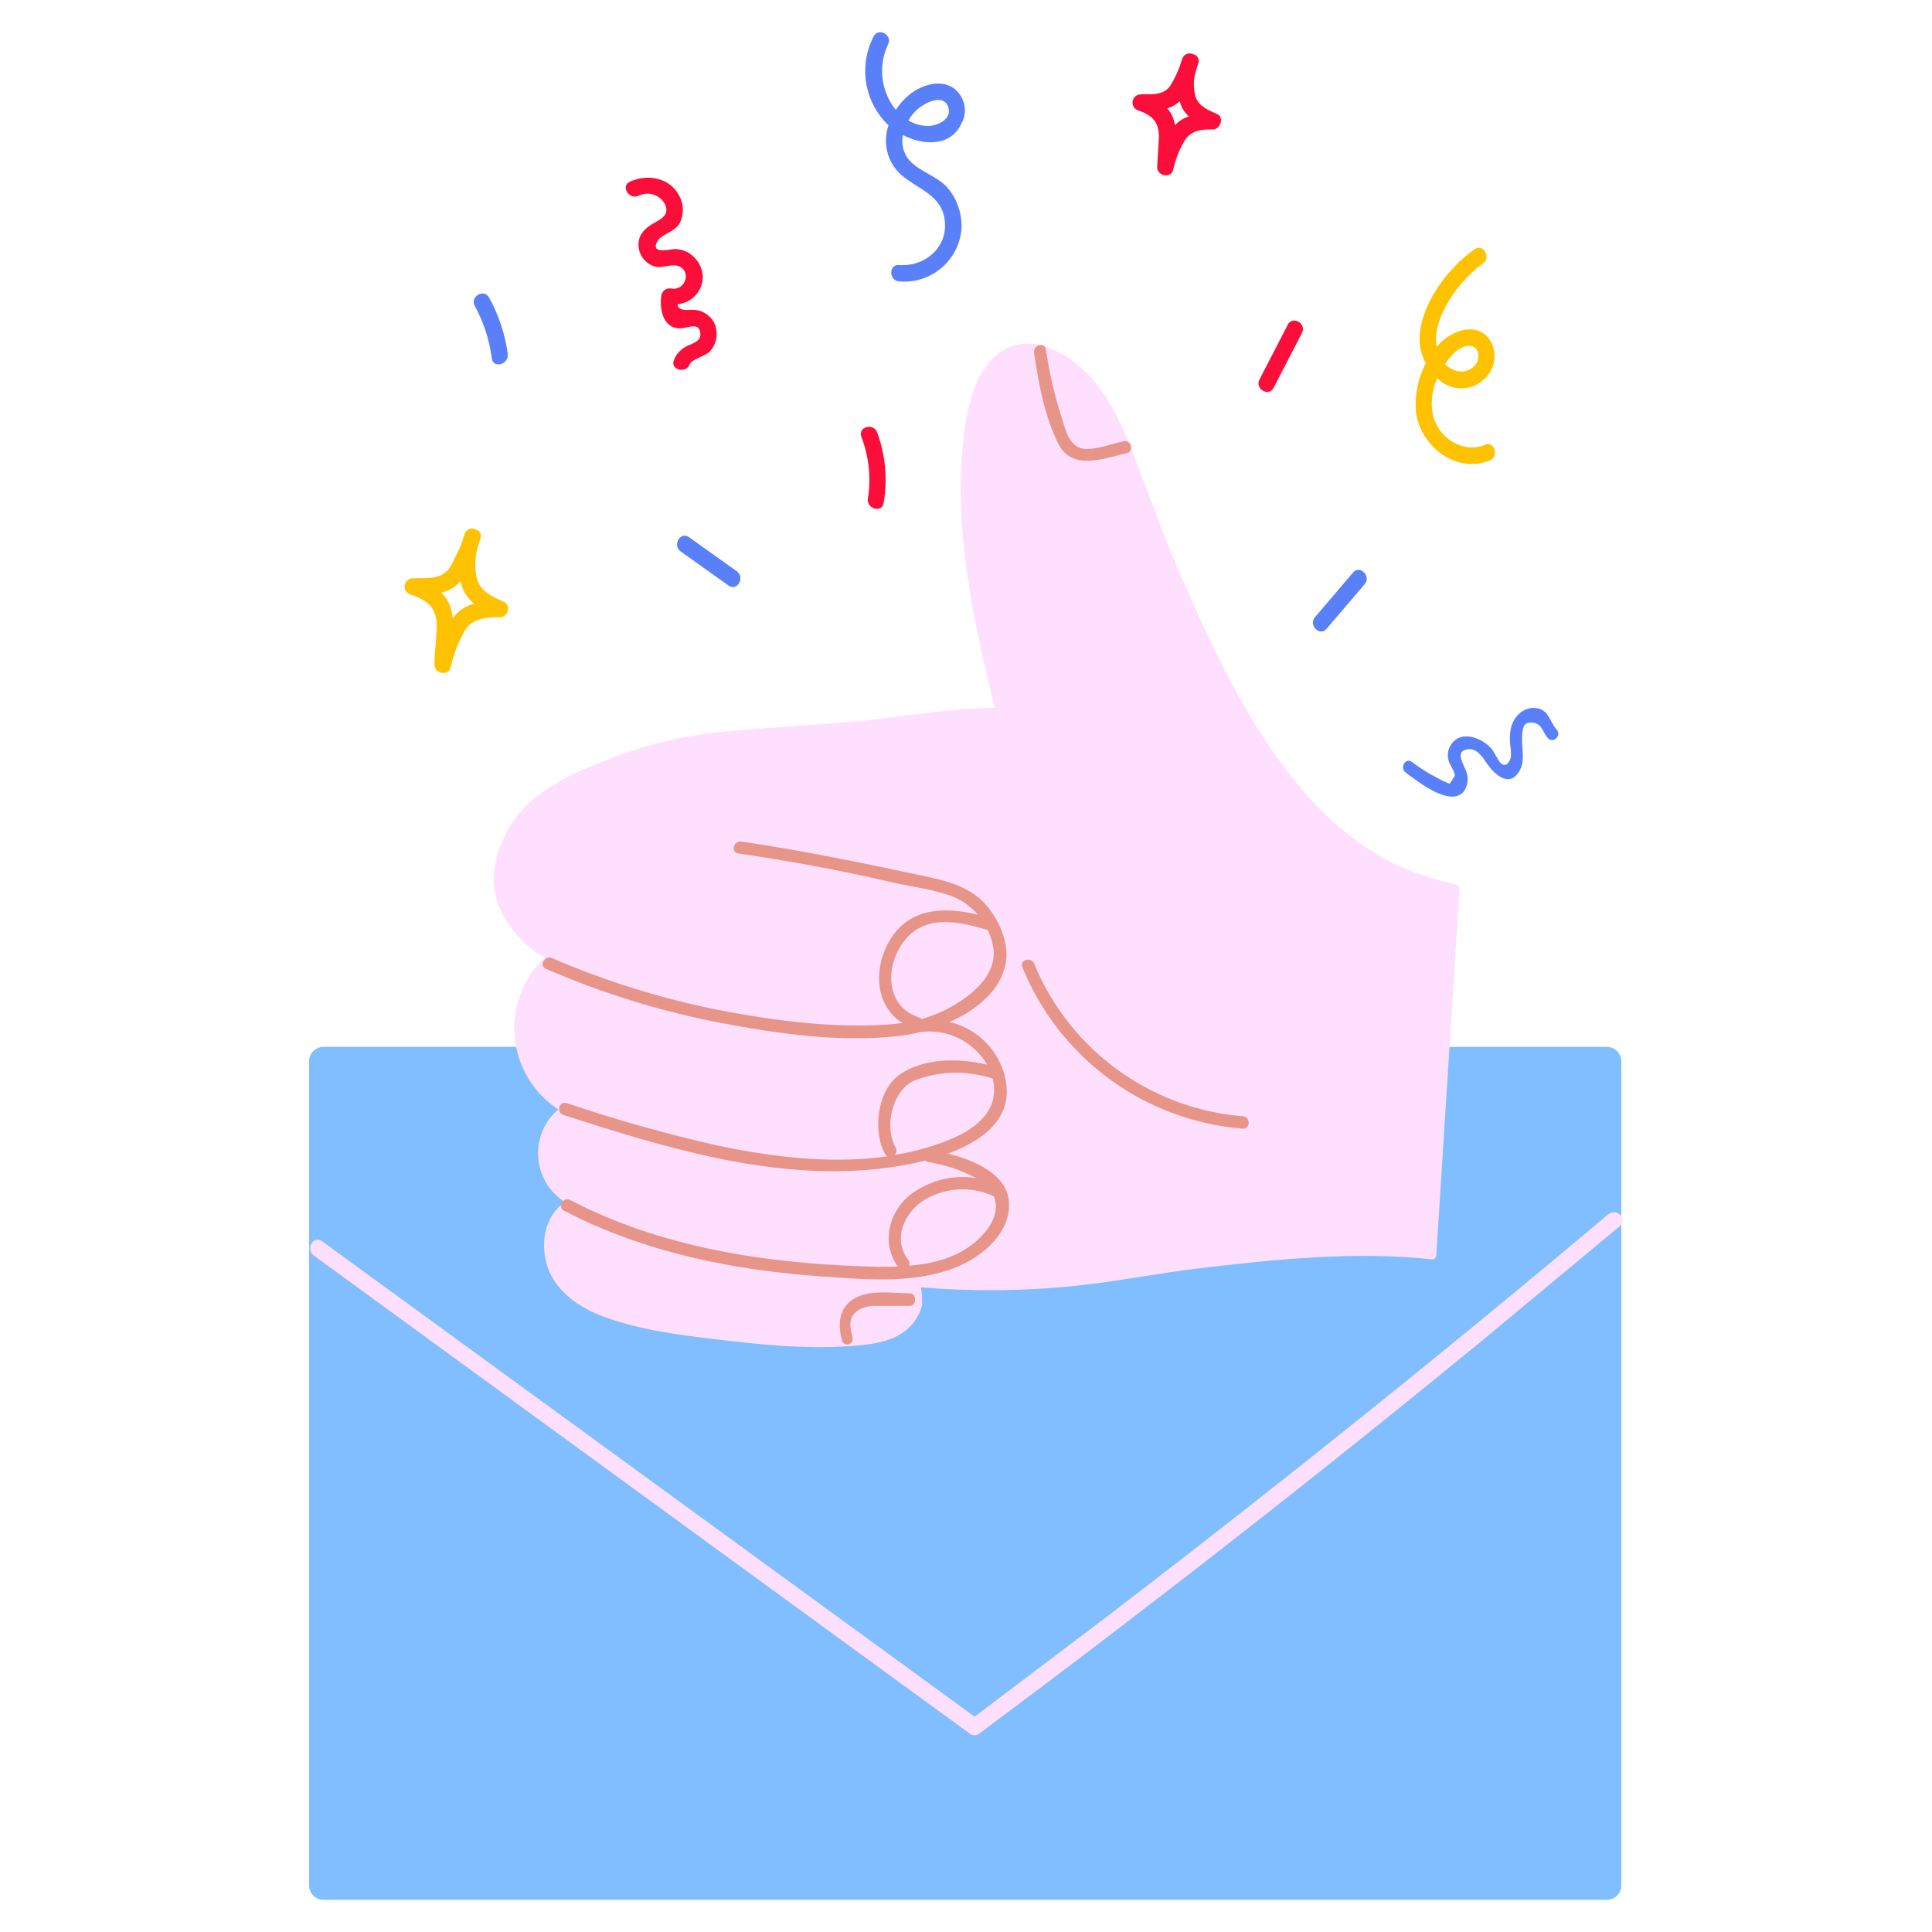
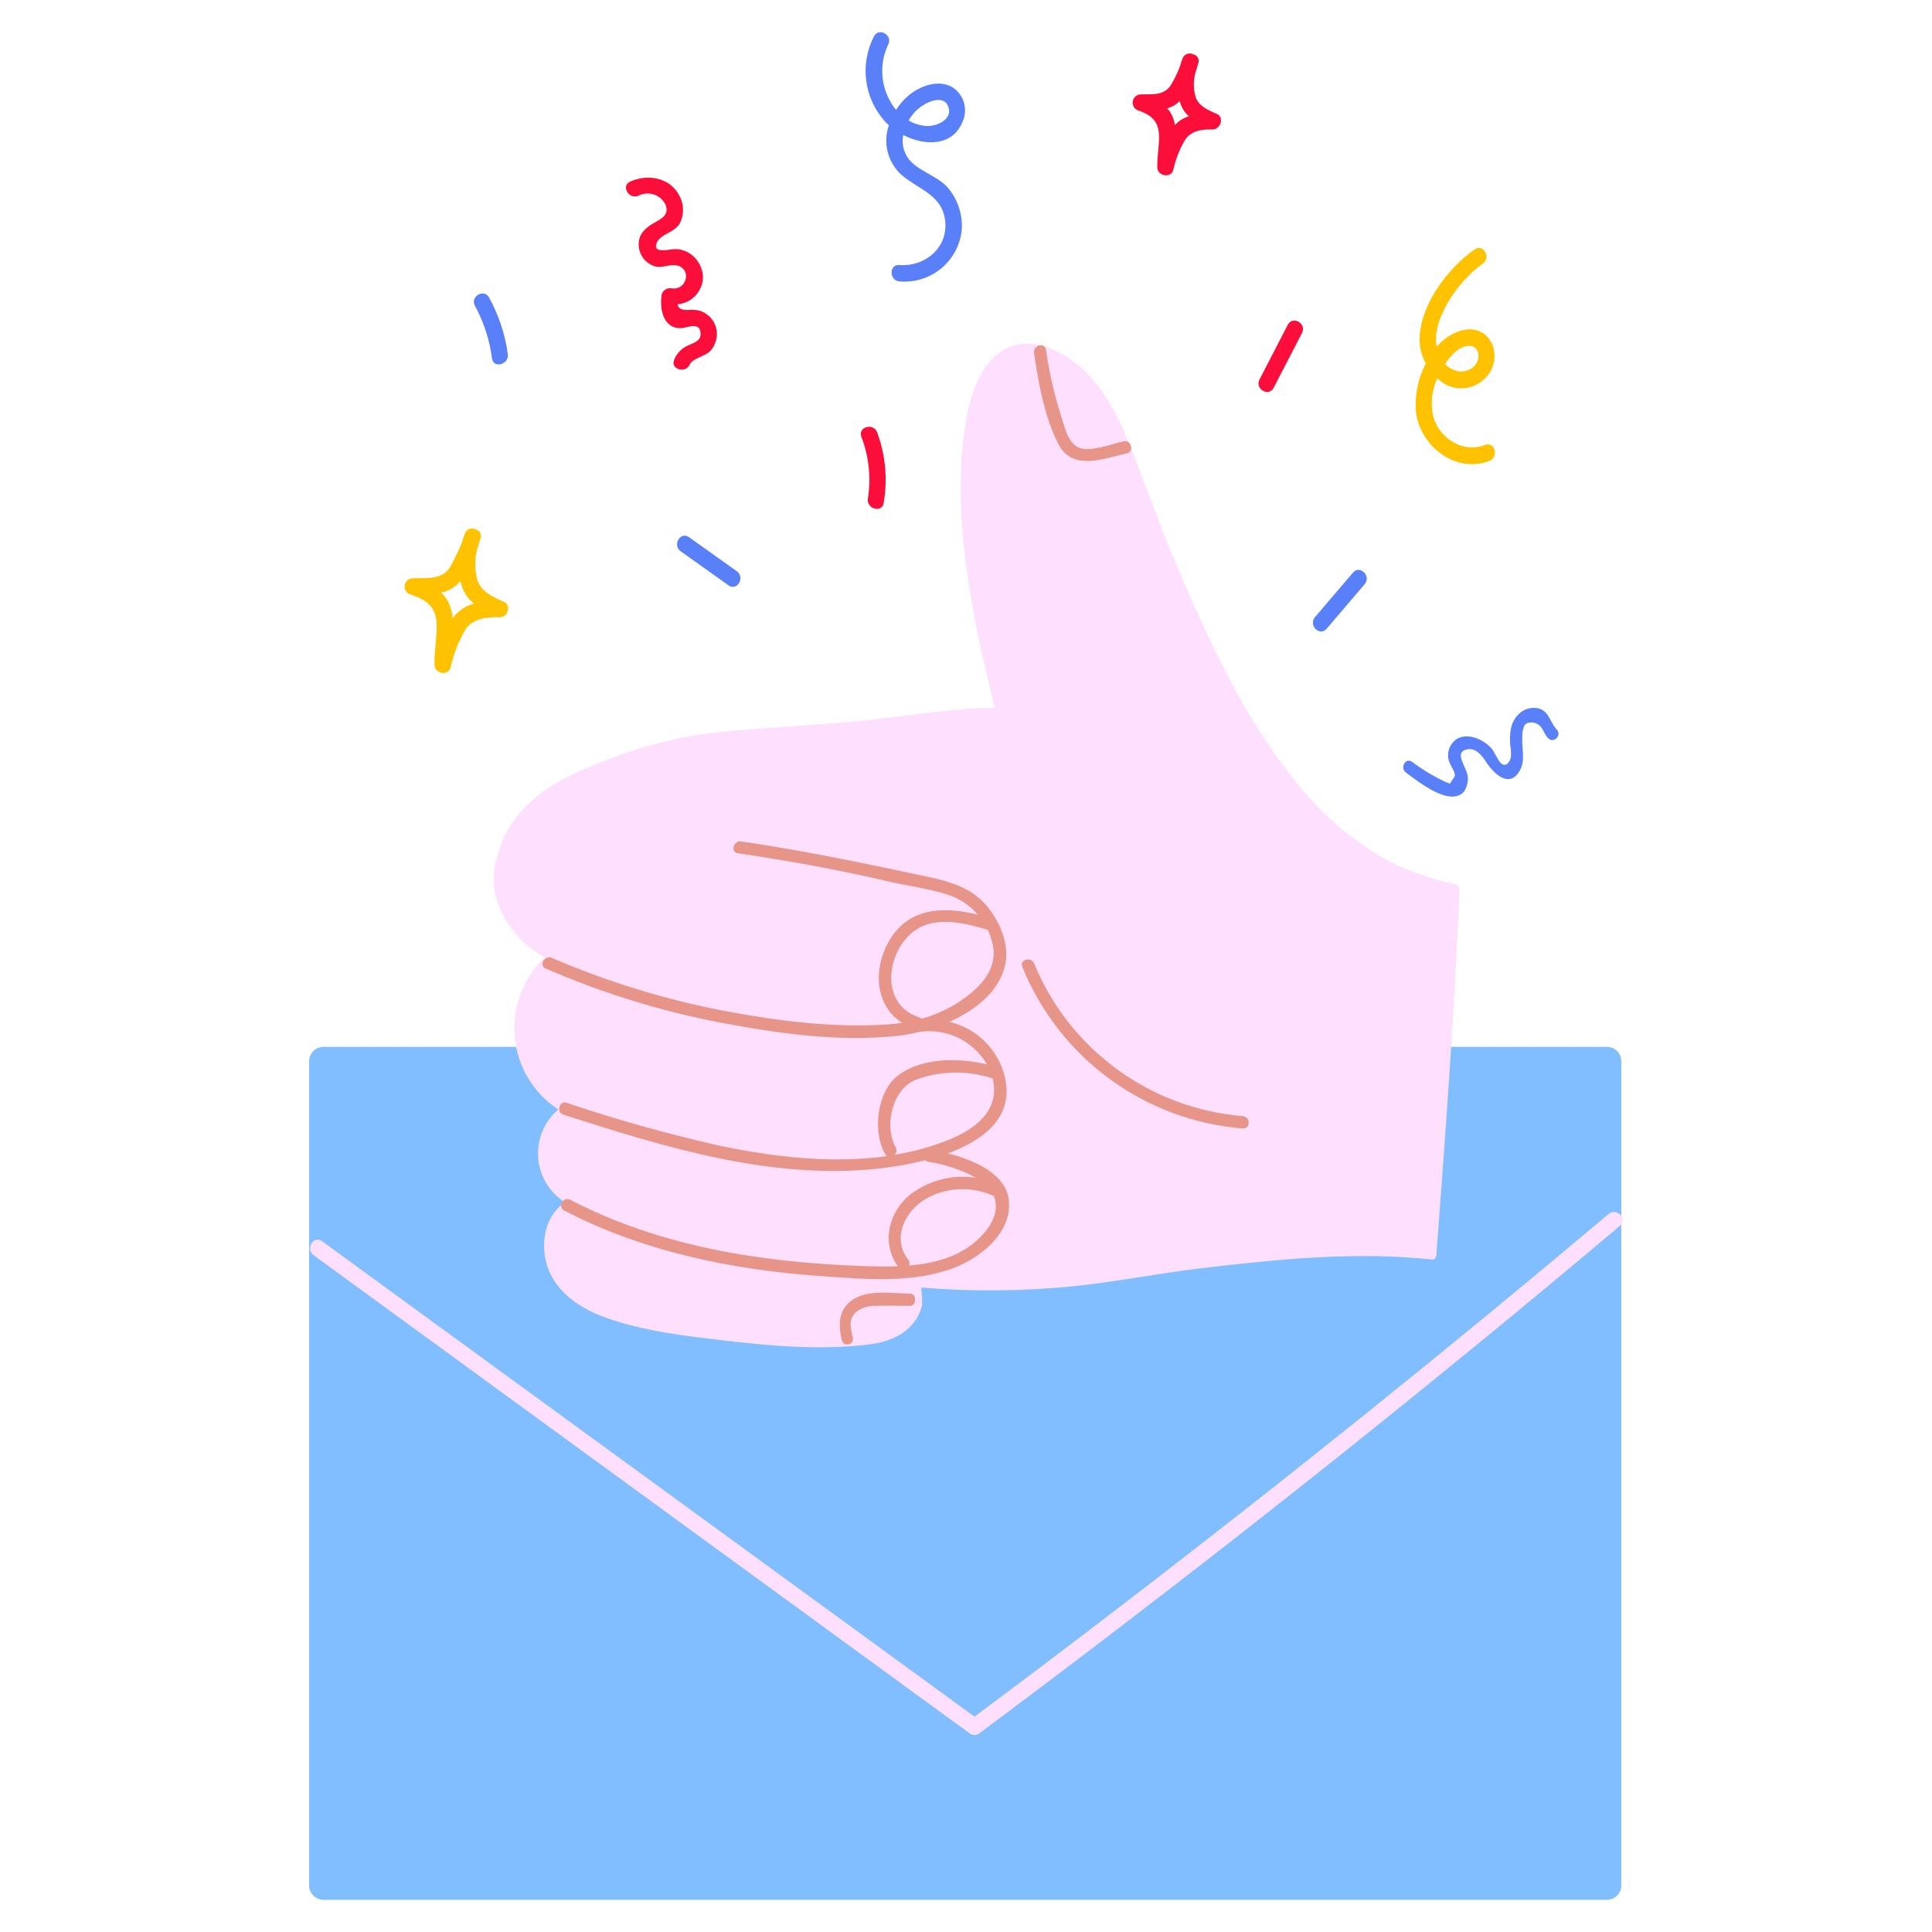
- <svg xmlns="http://www.w3.org/2000/svg" width="108" height="108" fill="none">
-   <path d="M89.835 58.522H18.076a.8.8 0 0 0-.796.796v46.085c.001.21.085.413.234.562a.8.8 0 0 0 .562.234h71.76a.8.8 0 0 0 .562-.234c.15-.15.233-.35.234-.562V59.32a.8.8 0 0 0-.796-.796h0z" fill="#80beff" />
-   <path d="M28.176 33.645c-.657-.292-1.347-.584-1.526-1.347a3.62 3.62 0 0 1 .02-1.599l.18-.576c.024-.052.035-.108.034-.165a.38.38 0 0 0-.147-.294.38.38 0 0 0-.153-.072.43.43 0 0 0-.378-.007c-.06.028-.112.068-.153.12s-.07.1-.086.174c-.06.15-.108.302-.146.458-.166.418-.385.823-.576 1.214-.445.89-1.32.75-2.183.776a.46.46 0 0 0-.441.401.46.46 0 0 0 .322.502c.882.3 1.44.677 1.466 1.666.02.763-.14 1.512-.12 2.276.013.498.8.644.902.12a7.5 7.5 0 0 1 .816-2.084c.392-.644 1.254-.723 1.95-.703.416.012.642-.665.217-.857zm-2.68.684c-.067.07-.13.146-.186.226a2.95 2.95 0 0 0-.153-.677 1.93 1.93 0 0 0-.496-.751c.418-.085.794-.3 1.068-.637.007-.007.013-.013.013-.02.02.1.047.193.072.285a2.1 2.1 0 0 0 .684.989 2.15 2.15 0 0 0-1.003.584v.001z" fill="#ffc200" />
-   <path d="M68.03 6.372c-.478-.212-1.028-.432-1.2-.97a2.59 2.59 0 0 1 .007-1.387l.14-.458a.38.38 0 0 0-.265-.524c-.06-.03-.124-.046-.2-.047a.44.44 0 0 0-.434.332 3.04 3.04 0 0 0-.12.372 6.21 6.21 0 0 1-.497 1.035c-.385.637-1.05.53-1.705.55a.46.46 0 0 0-.444.4.46.46 0 0 0 .324.502c.8.272 1.154.657 1.148 1.512l-.1 1.66c.007.504.8.644.903.12.122-.542.32-1.064.6-1.55.338-.617.95-.697 1.612-.684.424 0 .657-.678.232-.864zm-2.343.612c-.03-.144-.074-.297-.133-.445-.07-.178-.173-.34-.305-.478.263-.077.502-.218.697-.4l.06.192a1.64 1.64 0 0 0 .451.657 1.7 1.7 0 0 0-.77.485h0zm-25.673 11.28c-.07-.22-.193-.417-.36-.575s-.37-.274-.6-.334a2.28 2.28 0 0 0-.637-.027c-.37 0-.518-.108-.55-.32a1.55 1.55 0 0 0 1.42-1.553c-.013-.252-.084-.497-.207-.716s-.295-.408-.503-.55a1.51 1.51 0 0 0-.803-.265c-.345-.006-1.347.3-1.068-.358.212-.498 1.002-.558 1.294-1.095a1.66 1.66 0 0 0 .013-1.44c-.5-1.095-1.778-1.332-2.794-.882-.537.24-.072 1.03.464.8a1.12 1.12 0 0 1 1.48.445c.292.617-.192.843-.643 1.095-.498.28-.876.677-.823 1.287a1.27 1.27 0 0 0 .922 1.128c.405.106.856-.153 1.24-.046.823.22.498 1.393-.312 1.274a.47.47 0 0 0-.208-.003.49.49 0 0 0-.19.087.46.46 0 0 0-.134.16.47.47 0 0 0-.053.201c-.1.803.152 1.872 1.168 1.772.332-.033 1.015-.365 1.022.338.007.405-.438.504-.703.637a1.44 1.44 0 0 0-.776.803c-.226.544.663.783.882.246.133-.32.87-.45 1.128-.73a1.41 1.41 0 0 0 .319-1.367z" fill="#fb0e39" />
-   <path d="M28.388 19.796c-.154-1.1-.5-2.182-1.05-3.164-.285-.518-1.075-.053-.8.464a8.4 8.4 0 0 1 .954 2.945c.08.577.964.332.884-.245z" fill="#5a80f9" />
-   <path d="M71.99 18.15l-1.586 3.065c-.272.525.517.99.79.465l1.586-3.066c.28-.524-.518-.99-.8-.464z" fill="#fb0e39" />
-   <path d="M41.188 31.932l-2.674-1.904c-.485-.345-.942.45-.464.8l2.674 1.904c.484.346.942-.444.464-.8zm34.448.074l-2.13 2.495c-.378.445.265 1.102.65.65l2.13-2.495c.383-.445-.267-1.102-.65-.65zM87.02 40.78c-.365-.378-.405-.962-.956-1.16a1.19 1.19 0 0 0-.64-.006c-.2.057-.4.172-.548.33-.464.445-.5 1.082-.458 1.685a2.76 2.76 0 0 1 .04.697c-.04.173-.186.525-.465.405-.212-.086-.432-.657-.6-.856-.55-.67-1.865-1.135-2.356-.113a1.08 1.08 0 0 0-.079.677c.046.298.37.657.365.936l-.286.438a4.93 4.93 0 0 1-.504-.225l-.558-.3a11.07 11.07 0 0 1-1.048-.697c-.36-.266-.703.332-.345.597.644.47 2.455 1.95 3.24 1.068a1.22 1.22 0 0 0 .093-1.247c-.146-.385-.57-1.002.106-1.12.504-.086.823.378 1.07.75.425.63 1.28 1.46 1.858.438.305-.538.126-1.148.133-1.732.006-.245-.007-.8.272-.916a.7.7 0 0 1 .743.173c.172.192.24.464.432.663.3.326.794-.165.482-.483z" fill="#5a80f9" />
-   <path d="M83.013 24.873c-1.28.498-2.667-.432-2.926-1.74a3.37 3.37 0 0 1 .259-1.99 1.86 1.86 0 0 0 2.528.132c1.3-1.03.597-3.278-1.188-2.8a2.82 2.82 0 0 0-1.374.909 2.4 2.4 0 0 1-.006-.843c.232-1.4 1.44-3.006 2.588-3.81.478-.338.02-1.135-.465-.8-1.52 1.062-3.112 3.18-3.072 5.116.014.44.132.87.345 1.254a5.01 5.01 0 0 0-.551 2.721c.24 1.898 2.2 3.464 4.114 2.727.538-.212.3-1.102-.252-.89zm-.915-5.54c.57-.013.67.617.418 1.008-.127.178-.308.31-.516.378s-.433.065-.64-.006a1.38 1.38 0 0 1-.584-.36c.326-.496.797-1 1.322-1.02z" fill="#ffc200" />
-   <path d="M53.8 6.804a1.54 1.54 0 0 0-.584-1.938c-.77-.432-1.752-.08-2.39.432-.292.24-.545.525-.75.843-.41-.506-.667-1.116-.744-1.762s.03-1.3.307-1.888c.28-.518-.51-.982-.8-.465a4.21 4.21 0 0 0 .591 4.738c.075.085.154.164.24.24-.17.482-.192 1.004-.065 1.5s.4.94.78 1.28c.976.836 2.304 1.116 2.435 2.62.133 1.473-1.16 2.52-2.56 2.41-.59-.046-.584.87 0 .916a3.21 3.21 0 0 0 3.484-2.893 3.31 3.31 0 0 0-.77-2.336c-.624-.723-1.764-.936-2.283-1.732-.226-.364-.304-.8-.22-1.22 1.18.61 2.747.663 3.318-.744zm-2.482-.723c.385-.332 1.38-.85 1.672-.14.305.743-.677 1.14-1.214 1.1-.35-.025-.69-.13-.995-.305.142-.247.324-.47.538-.657h0z" fill="#5a80f9" />
-   <path d="M49.032 24.17c-.205-.55-1.088-.312-.882.246.424 1.1.55 2.292.365 3.456-.093.576.796.828.882.245a7.62 7.62 0 0 0-.365-3.947h0z" fill="#fb0e39" />
-   <path d="M81.414 49.445a15.43 15.43 0 0 1-3.789-1.307c-1.906-1.053-3.59-2.464-4.963-4.154-3.013-3.596-5.057-8.09-6.888-12.37-.902-2.1-1.652-4.273-2.488-6.403-.624-1.593-1.374-3.212-2.608-4.428-1.075-1.055-2.874-2.057-4.38-1.32-1.646.803-2.183 3.046-2.395 4.685-.67 5.202.484 10.385 1.7 15.42-2.25.006-4.506.405-6.735.65-2.66.292-5.335.398-8.003.644A24.25 24.25 0 0 0 34.4 42.3c-2.376.902-4.924 1.924-6.125 4.32-.623 1.248-.922 2.6-.424 3.942.498 1.26 1.417 2.308 2.6 2.966-.596.564-1.057 1.255-1.348 2.022s-.404 1.6-.332 2.408.33 1.608.752 2.31.998 1.303 1.684 1.752c-.385.33-.687.743-.882 1.2s-.278.973-.242 1.478.2.994.45 1.428a3.23 3.23 0 0 0 1.045 1.072c-1.015.677-1.327 1.998-1.088 3.18.338 1.692 1.825 2.714 3.358 3.264 2.15.77 4.545 1.042 6.8 1.3 2.542.3 5.23.518 7.784.22.976-.113 1.977-.405 2.615-1.2a2.55 2.55 0 0 0 .498-1.015 5.31 5.31 0 0 0-.06-.982c2.86.236 5.733.21 8.587-.08 2.356-.246 4.685-.717 7.034-.995 4.248-.504 8.686-.956 12.953-.49.133.013.22-.12.232-.232l1.3-20.498c-.001-.053-.02-.104-.05-.146s-.077-.073-.127-.09h0z" fill="#fedffd" />
-   <path d="M69.47 62.4a13.84 13.84 0 0 1-11.658-8.526c-.16-.405-.828-.233-.664.186a14.54 14.54 0 0 0 12.323 9.031c.445.027.438-.657 0-.7zm-13.072 4.733c-.146-1.512-1.944-2.276-3.4-2.648 2.103-.776 3.856-2.15 3.106-4.56a4.16 4.16 0 0 0-3.026-2.794c1.512-.67 2.867-1.76 3.145-3.298.2-1.108-.36-2.37-1.062-3.2-.843-.988-2.024-1.34-3.25-1.606-3.477-.743-6.94-1.467-10.465-1.984-.432-.066-.617.597-.186.664 2.834.418 5.627.922 8.414 1.572 1.108.26 2.243.392 3.324.743.647.208 1.224.592 1.666 1.108-1.958-.47-3.988-.4-5.057 1.665-.8 1.566-.604 3.477.836 4.392a13.36 13.36 0 0 1-.743.079c-2.966.212-6.058-.166-8.972-.7a46.26 46.26 0 0 1-9.867-3.006c-.405-.172-.756.418-.345.597a46.44 46.44 0 0 0 9.756 3.02c3.204.612 6.7 1.108 9.972.736a8.72 8.72 0 0 0 1.2-.226h.046a3.75 3.75 0 0 1 3.689 1.825c-1.6-.37-3.623-.385-4.957.612-1.188.882-1.447 3.145-.743 4.392a.53.53 0 0 0 .113.126c-3.145.445-6.496.027-9.5-.612a84.21 84.21 0 0 1-8.413-2.367c-.424-.14-.604.53-.186.663 5.634 1.812 11.566 3.65 17.558 3.02a19.56 19.56 0 0 0 2.674-.47c.047.046.108.076.172.086a8.19 8.19 0 0 1 2.654.889c-.634-.097-1.28-.067-1.902.088a4.84 4.84 0 0 0-1.72.814c-1.26.975-1.68 2.727-.743 4.048-.737.026-1.467.006-2.163-.02-5.554-.212-11.16-1.102-16.145-3.696-.4-.206-.743.392-.345.597 4.48 2.33 9.463 3.33 14.466 3.676 2.33.16 4.725.385 6.98-.345 1.612-.5 3.602-1.97 3.417-3.875zm-5.03-10.26c-1.865-.604-1.898-2.82-.876-4.2 1.18-1.6 3.08-1.174 4.725-.684a4.17 4.17 0 0 1 .279.823c.305 1.407-.756 2.455-1.845 3.18a7.66 7.66 0 0 1-2.13.97.48.48 0 0 0-.153-.085v-.001zm-1.294 7.286c-.67-1.18-.2-3.225 1.07-3.77 1.377-.523 2.9-.56 4.293-.108.02.007.033.007.053.013.425 1.7-.856 2.754-2.296 3.364a13.78 13.78 0 0 1-3.18.902c.054-.05.1-.117.1-.2s-.004-.148-.04-.2h0zm4.95 4.765c-1.075 1.254-2.614 1.698-4.207 1.83.023-.058.03-.12.02-.18s-.038-.118-.078-.164c-.9-1.174-.166-2.714.982-3.37a4.13 4.13 0 0 1 3.816-.166c.265.632.06 1.362-.53 2.052v-.001zM50.856 72.3c-.97-.007-2.276-.24-3.16.324-.8.518-.864 1.368-.637 2.3.01.04.03.08.056.113s.06.062.096.082.078.034.12.038.085 0 .126-.012.078-.033.1-.06.06-.06.078-.1.03-.08.033-.122-.003-.085-.017-.125c-.133-.55-.252-1.055.26-1.453A1.78 1.78 0 0 1 48.985 73h1.872c.404.001.404-.7-.001-.7zm11.952-47.636c-.657.146-1.4.438-2.083.432-.95-.007-1.155-1.055-1.387-1.785a23.09 23.09 0 0 1-.869-3.776c-.066-.438-.73-.252-.663.186.245 1.672.576 3.543 1.347 5.07.783 1.553 2.508.843 3.836.544.43-.107.252-.77-.18-.67z" fill="#e89589" />
-   <path d="M89.92 67.865c-9.038 7.61-18.25 15-27.638 22.197l-7.8 5.9L17.997 69.38c-.478-.345-.936.445-.464.8l36.71 26.755a.45.45 0 0 0 .464 0 766.95 766.95 0 0 0 28.109-21.964l7.75-6.444c.458-.378-.2-1.028-.644-.65z" fill="#fedffd" />
+ <svg xmlns="http://www.w3.org/2000/svg" width="108" height="108" viewBox="0 0 108 108" fill="none">
+   <path d="M89.835 58.522H18.076C17.865 58.523 17.663 58.607 17.514 58.756C17.365 58.905 17.281 59.108 17.28 59.319V105.404C17.281 105.615 17.365 105.817 17.514 105.966C17.663 106.115 17.865 106.199 18.076 106.2H89.835C90.046 106.199 90.248 106.115 90.397 105.966C90.546 105.817 90.63 105.615 90.631 105.404V59.319C90.63 59.108 90.546 58.905 90.397 58.756C90.248 58.607 90.046 58.523 89.835 58.522V58.522Z" fill="#80BEFF" />
+   <path d="M28.176 33.645C27.519 33.353 26.829 33.061 26.649 32.298C26.537 31.77 26.544 31.224 26.669 30.699C26.741 30.493 26.802 30.294 26.849 30.123C26.873 30.071 26.885 30.015 26.884 29.958C26.883 29.901 26.869 29.845 26.844 29.794C26.818 29.743 26.782 29.699 26.737 29.664C26.692 29.629 26.64 29.604 26.584 29.592C26.526 29.562 26.462 29.546 26.396 29.545C26.331 29.544 26.266 29.557 26.206 29.585C26.147 29.612 26.094 29.653 26.053 29.703C26.012 29.754 25.982 29.814 25.967 29.878C25.907 30.026 25.859 30.18 25.821 30.335C25.655 30.753 25.436 31.158 25.245 31.55C24.8 32.439 23.924 32.3 23.062 32.326C22.953 32.33 22.848 32.372 22.767 32.445C22.687 32.519 22.634 32.618 22.62 32.727C22.606 32.835 22.63 32.945 22.689 33.037C22.748 33.128 22.838 33.196 22.942 33.228C23.825 33.527 24.382 33.905 24.409 34.894C24.429 35.657 24.269 36.406 24.289 37.17C24.302 37.668 25.079 37.814 25.192 37.289C25.358 36.558 25.633 35.856 26.008 35.206C26.399 34.562 27.262 34.483 27.959 34.502C28.375 34.514 28.601 33.837 28.176 33.645ZM25.495 34.329C25.428 34.4 25.366 34.475 25.309 34.555C25.285 34.324 25.234 34.097 25.156 33.878C25.052 33.592 24.882 33.335 24.66 33.128C25.078 33.042 25.454 32.818 25.728 32.49C25.735 32.484 25.741 32.477 25.741 32.471C25.761 32.57 25.788 32.663 25.813 32.756C25.94 33.145 26.178 33.489 26.497 33.745C26.116 33.844 25.769 34.046 25.495 34.328V34.329Z" fill="#FFC200" />
+   <path d="M68.03 6.372C67.552 6.16 67.001 5.94 66.829 5.403C66.705 4.949 66.707 4.469 66.835 4.016C66.888 3.857 66.943 3.698 66.975 3.558C66.997 3.507 67.008 3.451 67.006 3.395C67.005 3.339 66.991 3.284 66.965 3.234C66.94 3.184 66.904 3.14 66.86 3.105C66.816 3.071 66.764 3.047 66.709 3.034C66.651 3.004 66.586 2.988 66.52 2.987C66.454 2.985 66.389 2.999 66.329 3.026C66.269 3.054 66.216 3.094 66.174 3.145C66.132 3.196 66.101 3.256 66.086 3.32C66.038 3.441 65.998 3.565 65.966 3.691C65.832 4.051 65.666 4.397 65.469 4.726C65.084 5.363 64.42 5.257 63.763 5.277C63.654 5.28 63.549 5.322 63.468 5.396C63.386 5.469 63.334 5.569 63.319 5.677C63.305 5.786 63.33 5.896 63.389 5.988C63.449 6.08 63.539 6.148 63.644 6.179C64.433 6.452 64.798 6.836 64.792 7.691C64.785 8.249 64.684 8.793 64.692 9.35C64.699 9.854 65.482 9.994 65.594 9.47C65.716 8.928 65.915 8.406 66.185 7.92C66.524 7.303 67.134 7.223 67.798 7.236C68.222 7.236 68.454 6.558 68.03 6.372ZM65.687 6.984C65.687 6.991 65.681 6.991 65.681 6.997C65.656 6.84 65.614 6.687 65.555 6.539C65.485 6.362 65.381 6.199 65.25 6.061C65.512 5.984 65.752 5.843 65.946 5.65C65.966 5.716 65.986 5.776 66.006 5.843C66.1 6.095 66.255 6.321 66.457 6.5C66.161 6.588 65.895 6.756 65.687 6.984V6.984Z" fill="#FB0E39" />
+   <path d="M40.014 18.264C39.944 18.045 39.821 17.847 39.655 17.688C39.489 17.529 39.286 17.415 39.065 17.355C38.855 17.316 38.64 17.307 38.428 17.328C38.056 17.328 37.91 17.22 37.877 17.009C38.266 16.977 38.628 16.799 38.892 16.511C39.155 16.223 39.3 15.847 39.297 15.457C39.284 15.205 39.213 14.96 39.09 14.74C38.967 14.52 38.795 14.332 38.587 14.189C38.35 14.026 38.072 13.934 37.784 13.924C37.439 13.917 36.437 14.223 36.716 13.566C36.928 13.068 37.718 13.008 38.01 12.47C38.12 12.247 38.178 12.001 38.181 11.752C38.183 11.503 38.129 11.256 38.023 11.03C37.532 9.936 36.245 9.698 35.23 10.148C34.692 10.387 35.158 11.177 35.694 10.938C35.95 10.807 36.247 10.781 36.523 10.864C36.798 10.946 37.031 11.132 37.174 11.382C37.466 11.999 36.981 12.225 36.53 12.477C36.032 12.756 35.654 13.154 35.707 13.764C35.727 14.024 35.826 14.272 35.991 14.474C36.156 14.676 36.379 14.822 36.63 14.892C37.034 14.999 37.486 14.74 37.87 14.846C38.694 15.065 38.368 16.239 37.559 16.12C37.49 16.104 37.419 16.102 37.351 16.117C37.282 16.131 37.217 16.161 37.161 16.204C37.105 16.246 37.06 16.301 37.027 16.363C36.995 16.425 36.977 16.494 36.975 16.565C36.875 17.368 37.127 18.437 38.143 18.337C38.474 18.303 39.158 17.971 39.164 18.675C39.171 19.08 38.727 19.179 38.461 19.312C38.285 19.387 38.125 19.497 37.992 19.635C37.858 19.773 37.754 19.936 37.685 20.115C37.459 20.659 38.348 20.898 38.567 20.36C38.7 20.042 39.437 19.909 39.695 19.63C39.863 19.45 39.981 19.229 40.037 18.989C40.093 18.75 40.085 18.499 40.014 18.264Z" fill="#FB0E39" />
+   <path d="M28.388 19.796C28.234 18.687 27.878 17.614 27.34 16.632C27.054 16.114 26.265 16.579 26.55 17.096C27.048 18.011 27.371 19.009 27.504 20.042C27.585 20.619 28.468 20.373 28.388 19.796Z" fill="#5A80F9" />
+   <path d="M71.991 18.151C71.46 19.173 70.936 20.195 70.406 21.216C70.133 21.741 70.923 22.205 71.195 21.681C71.726 20.659 72.25 19.637 72.781 18.615C73.06 18.091 72.263 17.626 71.991 18.151Z" fill="#FB0E39" />
+   <path d="M41.188 31.932C40.299 31.295 39.404 30.658 38.514 30.028C38.03 29.682 37.572 30.479 38.05 30.817C38.939 31.454 39.835 32.091 40.724 32.721C41.208 33.068 41.666 32.278 41.188 31.932Z" fill="#5A80F9" />
+   <path d="M75.636 32.006C74.926 32.834 74.216 33.672 73.506 34.501C73.128 34.946 73.772 35.603 74.156 35.152C74.866 34.324 75.576 33.486 76.286 32.656C76.669 32.212 76.019 31.555 75.636 32.006Z" fill="#5A80F9" />
+   <path d="M87.021 40.779C86.656 40.4 86.616 39.816 86.066 39.617C85.857 39.556 85.635 39.554 85.426 39.611C85.216 39.668 85.026 39.783 84.878 39.941C84.413 40.386 84.387 41.023 84.42 41.627C84.462 41.856 84.476 42.091 84.46 42.324C84.42 42.496 84.274 42.848 83.995 42.728C83.783 42.642 83.563 42.072 83.404 41.872C82.854 41.202 81.54 40.738 81.049 41.76C80.95 41.971 80.922 42.208 80.969 42.437C81.016 42.735 81.341 43.094 81.334 43.373C81.241 43.518 81.148 43.664 81.049 43.81C80.876 43.745 80.708 43.67 80.545 43.585C80.359 43.492 80.173 43.392 79.987 43.286C79.625 43.074 79.275 42.842 78.939 42.59C78.579 42.324 78.235 42.921 78.594 43.187C79.237 43.658 81.049 45.138 81.833 44.255C81.96 44.075 82.036 43.864 82.052 43.644C82.068 43.425 82.025 43.205 81.927 43.008C81.781 42.623 81.356 42.006 82.032 41.886C82.537 41.8 82.856 42.264 83.101 42.636C83.526 43.266 84.382 44.096 84.959 43.074C85.264 42.536 85.085 41.926 85.092 41.342C85.098 41.096 85.085 40.552 85.364 40.426C85.491 40.38 85.629 40.371 85.761 40.402C85.893 40.433 86.013 40.501 86.107 40.599C86.279 40.791 86.346 41.063 86.539 41.262C86.849 41.588 87.333 41.097 87.021 40.779Z" fill="#5A80F9" />
+   <path d="M83.013 24.873C81.733 25.37 80.346 24.441 80.087 23.134C79.969 22.459 80.06 21.765 80.346 21.143C80.673 21.48 81.115 21.681 81.584 21.706C82.053 21.73 82.513 21.577 82.874 21.276C84.175 20.247 83.471 17.998 81.686 18.476C81.148 18.635 80.669 18.952 80.312 19.385C80.26 19.107 80.258 18.821 80.306 18.542C80.538 17.142 81.746 15.536 82.894 14.733C83.371 14.395 82.913 13.599 82.429 13.944C80.909 15.005 79.317 17.122 79.357 19.06C79.37 19.499 79.489 19.929 79.702 20.314C79.266 21.151 79.075 22.094 79.151 23.035C79.39 24.933 81.361 26.498 83.265 25.762C83.803 25.549 83.564 24.66 83.013 24.873ZM82.098 19.332C82.668 19.319 82.768 19.949 82.516 20.34C82.389 20.518 82.208 20.651 82 20.718C81.791 20.785 81.567 20.783 81.36 20.712C81.138 20.643 80.937 20.52 80.776 20.352C81.102 19.856 81.574 19.352 82.098 19.332Z" fill="#FFC200" />
+   <path d="M53.809 6.804C53.963 6.465 53.988 6.082 53.881 5.726C53.773 5.37 53.541 5.064 53.226 4.866C52.456 4.434 51.474 4.787 50.837 5.298C50.544 5.539 50.291 5.823 50.087 6.141C49.678 5.636 49.42 5.025 49.342 4.379C49.265 3.734 49.371 3.079 49.649 2.492C49.928 1.974 49.138 1.509 48.859 2.027C48.467 2.784 48.313 3.642 48.418 4.488C48.524 5.334 48.883 6.128 49.45 6.765C49.524 6.849 49.604 6.929 49.689 7.004C49.519 7.486 49.496 8.008 49.624 8.503C49.752 8.998 50.024 9.444 50.405 9.784C51.381 10.62 52.709 10.9 52.841 12.405C52.973 13.878 51.679 14.925 50.279 14.814C49.689 14.768 49.695 15.683 50.279 15.73C51.124 15.806 51.965 15.544 52.618 15.002C53.271 14.46 53.682 13.681 53.763 12.836C53.816 11.988 53.54 11.152 52.993 10.501C52.37 9.778 51.229 9.565 50.711 8.769C50.485 8.404 50.407 7.968 50.492 7.548C51.673 8.157 53.239 8.21 53.809 6.804ZM51.328 6.081C51.712 5.749 52.708 5.231 53 5.941C53.305 6.684 52.323 7.083 51.786 7.043C51.435 7.017 51.095 6.913 50.79 6.738C50.932 6.491 51.114 6.269 51.328 6.08V6.081Z" fill="#5A80F9" />
+   <path d="M49.032 24.169C48.827 23.618 47.944 23.858 48.15 24.415C48.574 25.514 48.7 26.707 48.515 27.871C48.422 28.447 49.311 28.699 49.397 28.116C49.626 26.791 49.5 25.43 49.032 24.169V24.169Z" fill="#FB0E39" />
+   <path d="M81.414 49.444C80.1 49.175 78.826 48.736 77.625 48.137C75.719 47.084 74.034 45.673 72.662 43.983C69.649 40.387 67.605 35.895 65.774 31.614C64.871 29.505 64.121 27.341 63.285 25.211C62.662 23.619 61.912 21.999 60.678 20.783C59.602 19.728 57.804 18.726 56.298 19.463C54.652 20.266 54.115 22.509 53.903 24.148C53.232 29.35 54.387 34.533 55.601 39.569C53.352 39.575 51.096 39.974 48.866 40.219C46.205 40.511 43.531 40.617 40.863 40.863C38.653 41.044 36.479 41.528 34.4 42.3C32.024 43.202 29.477 44.224 28.275 46.62C27.652 47.868 27.353 49.221 27.851 50.562C28.348 51.822 29.268 52.87 30.452 53.528C29.855 54.091 29.394 54.783 29.103 55.55C28.812 56.317 28.699 57.14 28.772 57.958C28.845 58.775 29.101 59.565 29.523 60.269C29.945 60.973 30.521 61.572 31.208 62.022C30.823 62.35 30.521 62.765 30.326 63.232C30.131 63.699 30.048 64.205 30.084 64.71C30.12 65.215 30.274 65.704 30.534 66.138C30.794 66.573 31.152 66.94 31.579 67.21C30.564 67.887 30.252 69.208 30.491 70.389C30.829 72.081 32.316 73.103 33.849 73.654C35.999 74.424 38.394 74.696 40.65 74.954C43.192 75.253 45.879 75.472 48.434 75.173C49.409 75.061 50.411 74.769 51.048 73.972C51.288 73.675 51.458 73.329 51.546 72.957C51.556 72.629 51.536 72.3 51.486 71.975C54.345 72.211 57.219 72.184 60.073 71.896C62.429 71.65 64.758 71.179 67.107 70.9C71.355 70.396 75.793 69.945 80.06 70.409C80.192 70.422 80.279 70.29 80.292 70.177C80.81 63.349 81.307 56.521 81.593 49.679C81.591 49.626 81.573 49.575 81.541 49.533C81.509 49.491 81.465 49.46 81.414 49.444V49.444Z" fill="#FEDFFD" />
+   <path d="M69.47 62.391C66.93 62.182 64.496 61.275 62.439 59.77C60.382 58.266 58.78 56.222 57.811 53.864C57.651 53.459 56.983 53.632 57.147 54.05C58.161 56.551 59.85 58.72 62.027 60.315C64.203 61.91 66.78 62.867 69.47 63.081C69.915 63.108 69.908 62.424 69.47 62.391Z" fill="#E89589" />
+   <path d="M56.398 67.123C56.252 65.611 54.454 64.846 52.987 64.475C55.09 63.699 56.842 62.325 56.092 59.916C55.874 59.228 55.48 58.608 54.949 58.118C54.419 57.629 53.77 57.285 53.066 57.122C54.578 56.452 55.933 55.364 56.212 53.824C56.411 52.716 55.852 51.456 55.15 50.626C54.307 49.637 53.126 49.285 51.898 49.02C48.422 48.277 44.958 47.554 41.434 47.036C41.002 46.97 40.817 47.633 41.248 47.7C44.082 48.118 46.875 48.622 49.662 49.272C50.77 49.531 51.905 49.664 52.987 50.016C53.634 50.224 54.21 50.607 54.652 51.124C52.695 50.653 50.664 50.712 49.596 52.789C48.786 54.355 48.992 56.266 50.432 57.181C50.187 57.214 49.941 57.241 49.689 57.261C46.723 57.473 43.63 57.095 40.717 56.551C37.326 55.92 34.016 54.912 30.85 53.545C30.445 53.372 30.094 53.963 30.505 54.142C33.636 55.504 36.908 56.517 40.261 57.161C43.465 57.773 46.97 58.269 50.233 57.898C50.638 57.85 51.039 57.775 51.434 57.672H51.48C52.206 57.583 52.942 57.709 53.597 58.033C54.253 58.357 54.799 58.866 55.169 59.497C53.57 59.125 51.546 59.112 50.212 60.109C49.025 60.991 48.766 63.254 49.469 64.501C49.5 64.549 49.538 64.591 49.582 64.627C46.437 65.072 43.086 64.654 40.093 64.015C37.25 63.372 34.442 62.582 31.68 61.648C31.256 61.509 31.076 62.179 31.494 62.311C37.128 64.123 43.06 65.961 49.053 65.331C49.954 65.236 50.847 65.079 51.727 64.859C51.774 64.905 51.834 64.935 51.899 64.946C52.828 65.088 53.726 65.389 54.553 65.835C53.92 65.738 53.273 65.768 52.651 65.923C52.029 66.078 51.444 66.355 50.93 66.738C49.67 67.713 49.252 69.465 50.187 70.785C49.451 70.812 48.721 70.792 48.024 70.765C42.47 70.553 36.864 69.664 31.879 67.069C31.488 66.864 31.136 67.461 31.534 67.666C36.013 69.996 40.997 70.998 46 71.343C48.329 71.502 50.725 71.728 52.981 70.998C54.593 70.488 56.583 69.027 56.398 67.123ZM51.368 56.862C49.503 56.259 49.47 54.042 50.492 52.662C51.673 51.063 53.571 51.488 55.217 51.978C55.338 52.242 55.431 52.517 55.495 52.801C55.8 54.208 54.739 55.256 53.65 55.979C52.994 56.41 52.276 56.737 51.52 56.948C51.475 56.911 51.423 56.882 51.368 56.864V56.862ZM50.074 64.148C49.404 62.967 49.874 60.924 51.142 60.379C52.519 59.857 54.033 59.819 55.435 60.271C55.455 60.278 55.468 60.278 55.488 60.285C55.913 61.983 54.632 63.039 53.193 63.649C52.173 64.076 51.106 64.379 50.014 64.551C50.068 64.501 50.103 64.434 50.114 64.361C50.125 64.288 50.111 64.213 50.074 64.15V64.148ZM55.024 68.913C53.949 70.167 52.41 70.612 50.817 70.744C50.84 70.687 50.846 70.624 50.835 70.563C50.825 70.502 50.798 70.446 50.757 70.399C49.848 69.225 50.591 67.686 51.739 67.028C52.315 66.696 52.962 66.507 53.627 66.478C54.291 66.449 54.953 66.581 55.555 66.862C55.82 67.494 55.614 68.224 55.024 68.914V68.913Z" fill="#E89589" />
+   <path d="M50.856 72.311C49.888 72.305 48.581 72.072 47.698 72.635C46.889 73.153 46.834 74.003 47.061 74.924C47.072 74.966 47.091 75.004 47.117 75.038C47.143 75.072 47.176 75.099 47.213 75.12C47.25 75.141 47.291 75.154 47.334 75.158C47.376 75.163 47.419 75.158 47.459 75.146C47.5 75.133 47.538 75.113 47.57 75.085C47.603 75.058 47.63 75.024 47.649 74.986C47.668 74.948 47.679 74.906 47.682 74.864C47.685 74.822 47.679 74.779 47.665 74.739C47.532 74.188 47.413 73.684 47.923 73.286C48.238 73.081 48.61 72.981 48.985 73C49.609 72.974 50.233 73 50.857 73C51.261 73.001 51.261 72.311 50.856 72.311Z" fill="#E89589" />
+   <path d="M62.807 24.674C62.151 24.819 61.407 25.111 60.724 25.106C59.775 25.099 59.569 24.05 59.337 23.321C58.942 22.089 58.651 20.826 58.468 19.545C58.401 19.107 57.738 19.293 57.804 19.731C58.05 21.403 58.38 23.274 59.151 24.8C59.934 26.353 61.66 25.643 62.987 25.344C63.418 25.238 63.239 24.574 62.807 24.674Z" fill="#E89589" />
+   <path d="M89.921 67.865C80.883 75.477 71.671 82.875 62.283 90.062C59.696 92.046 57.092 94.012 54.473 95.961C45.024 89.073 35.575 82.188 26.125 75.304C23.418 73.327 20.709 71.352 17.997 69.379C17.519 69.033 17.061 69.823 17.532 70.168C27.06 77.109 36.587 84.052 46.112 90.998C48.82 92.975 51.529 94.95 54.241 96.923C54.311 96.966 54.391 96.988 54.473 96.988C54.555 96.988 54.635 96.966 54.705 96.923C64.241 89.823 73.611 82.502 82.814 74.959C85.415 72.829 87.999 70.681 90.565 68.515C91.023 68.138 90.366 67.487 89.921 67.865Z" fill="#FEDFFD" />
</svg>
